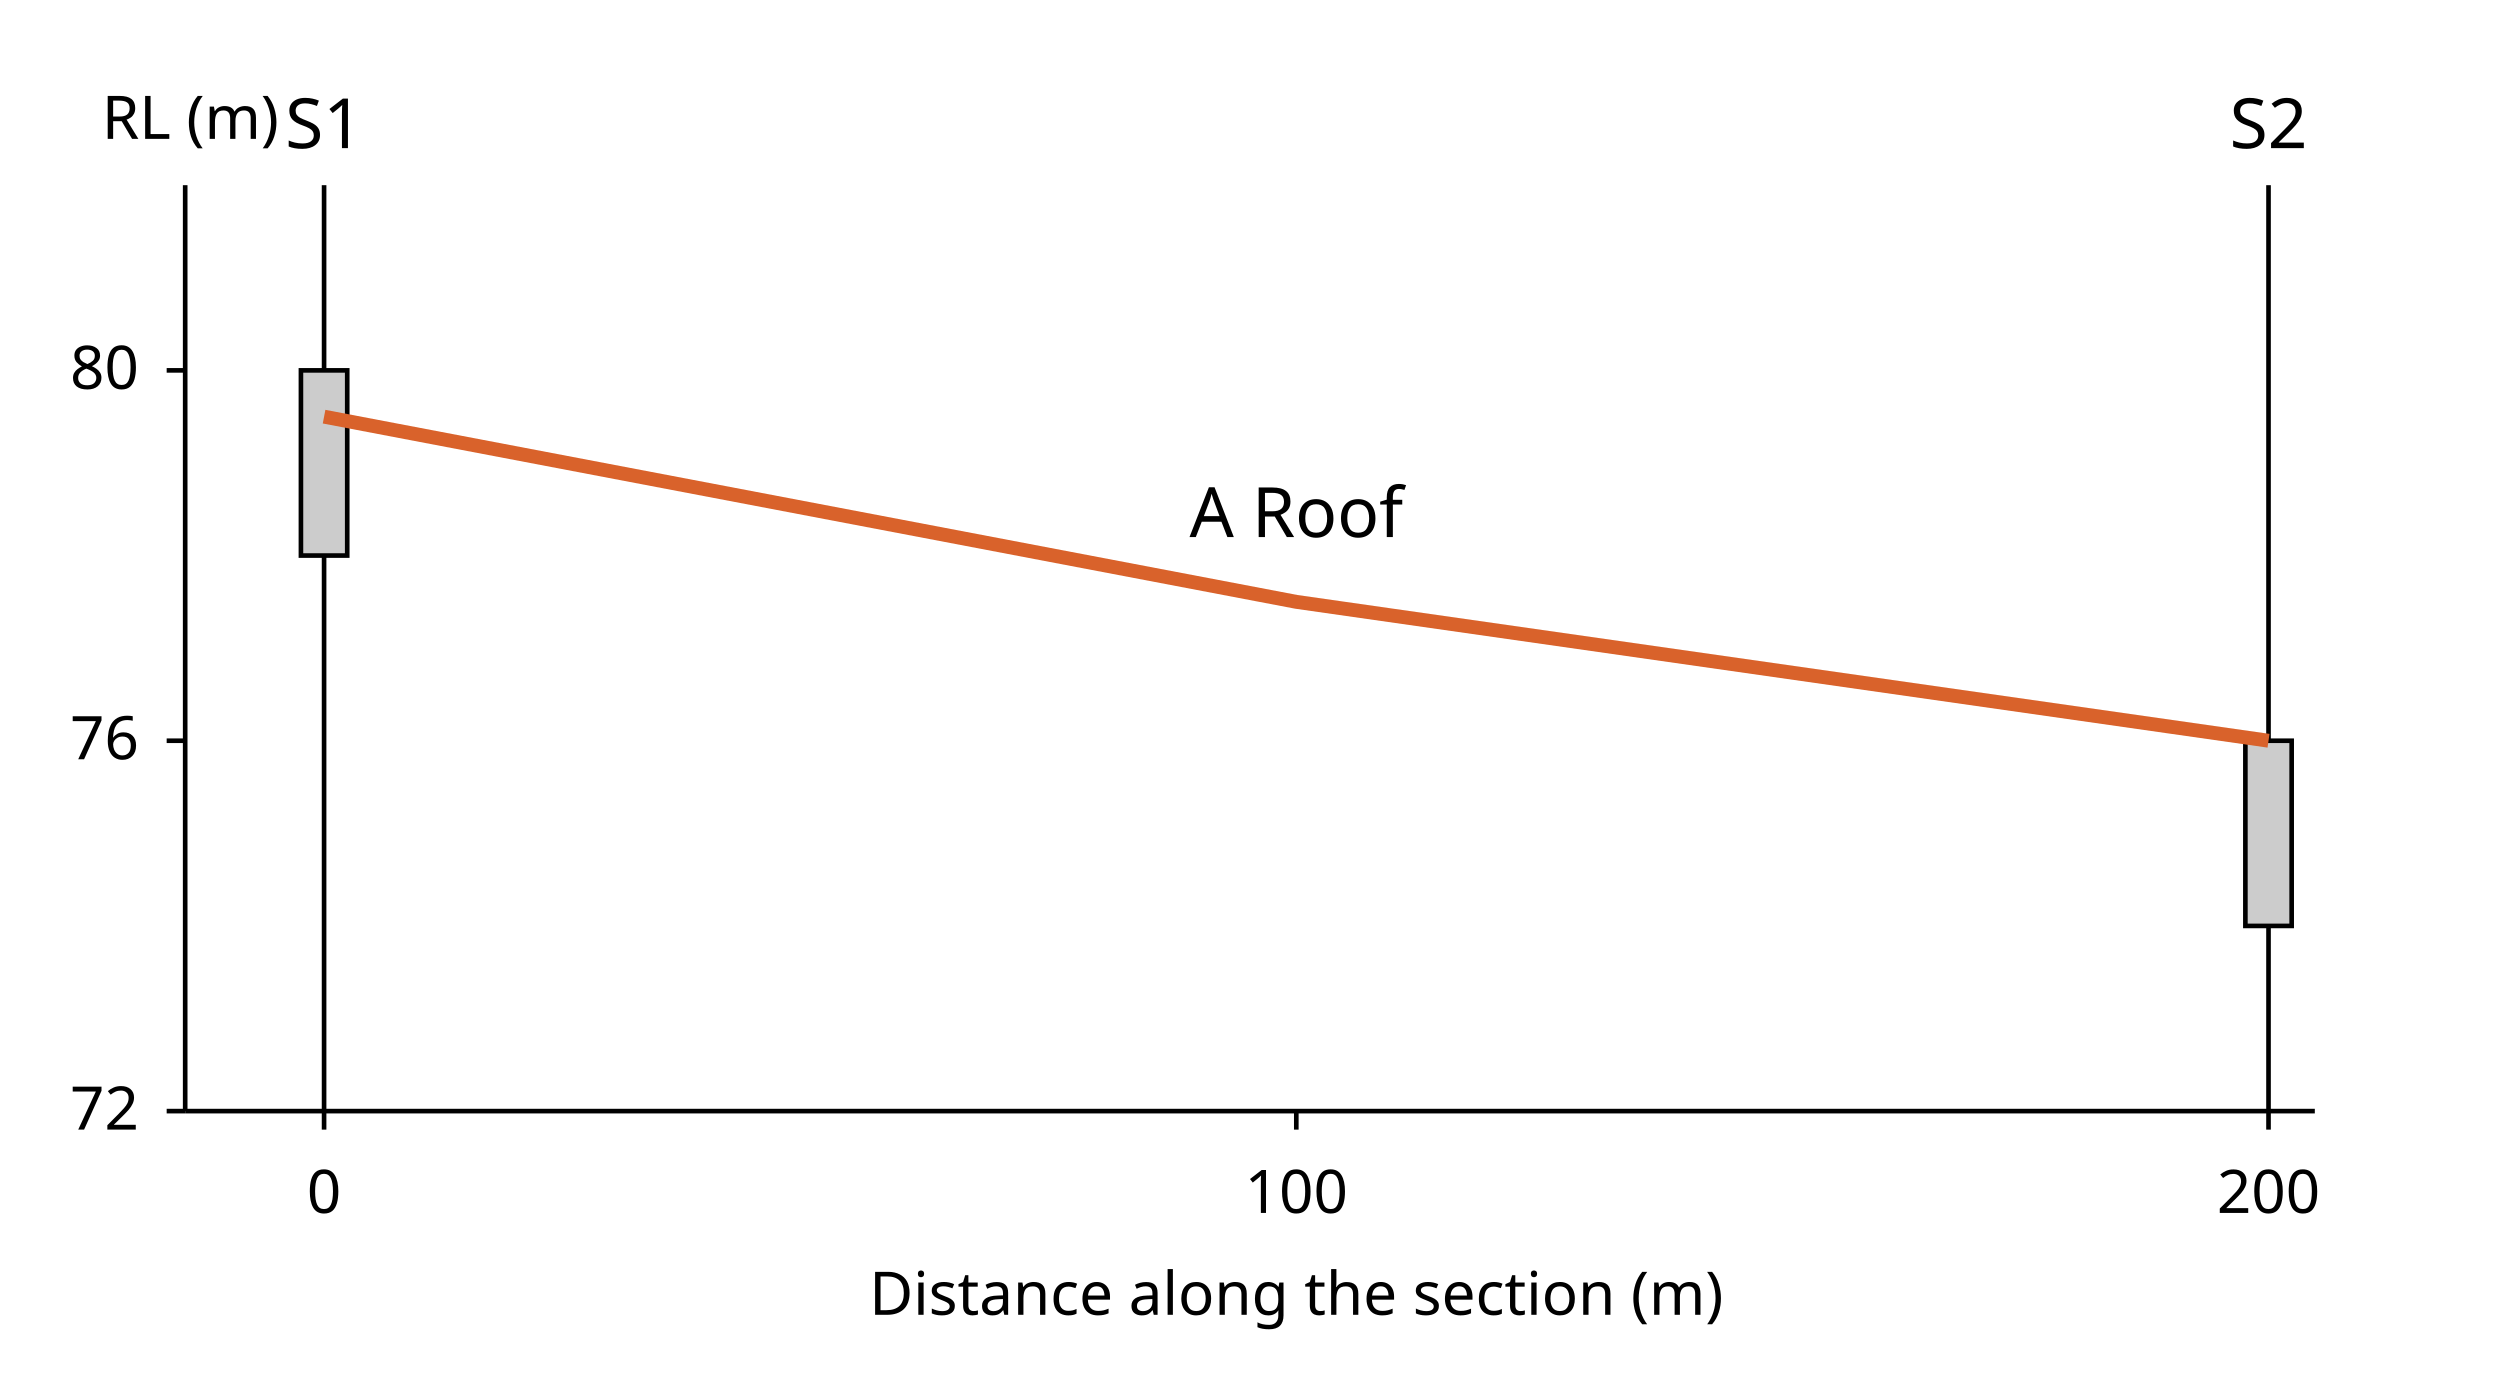
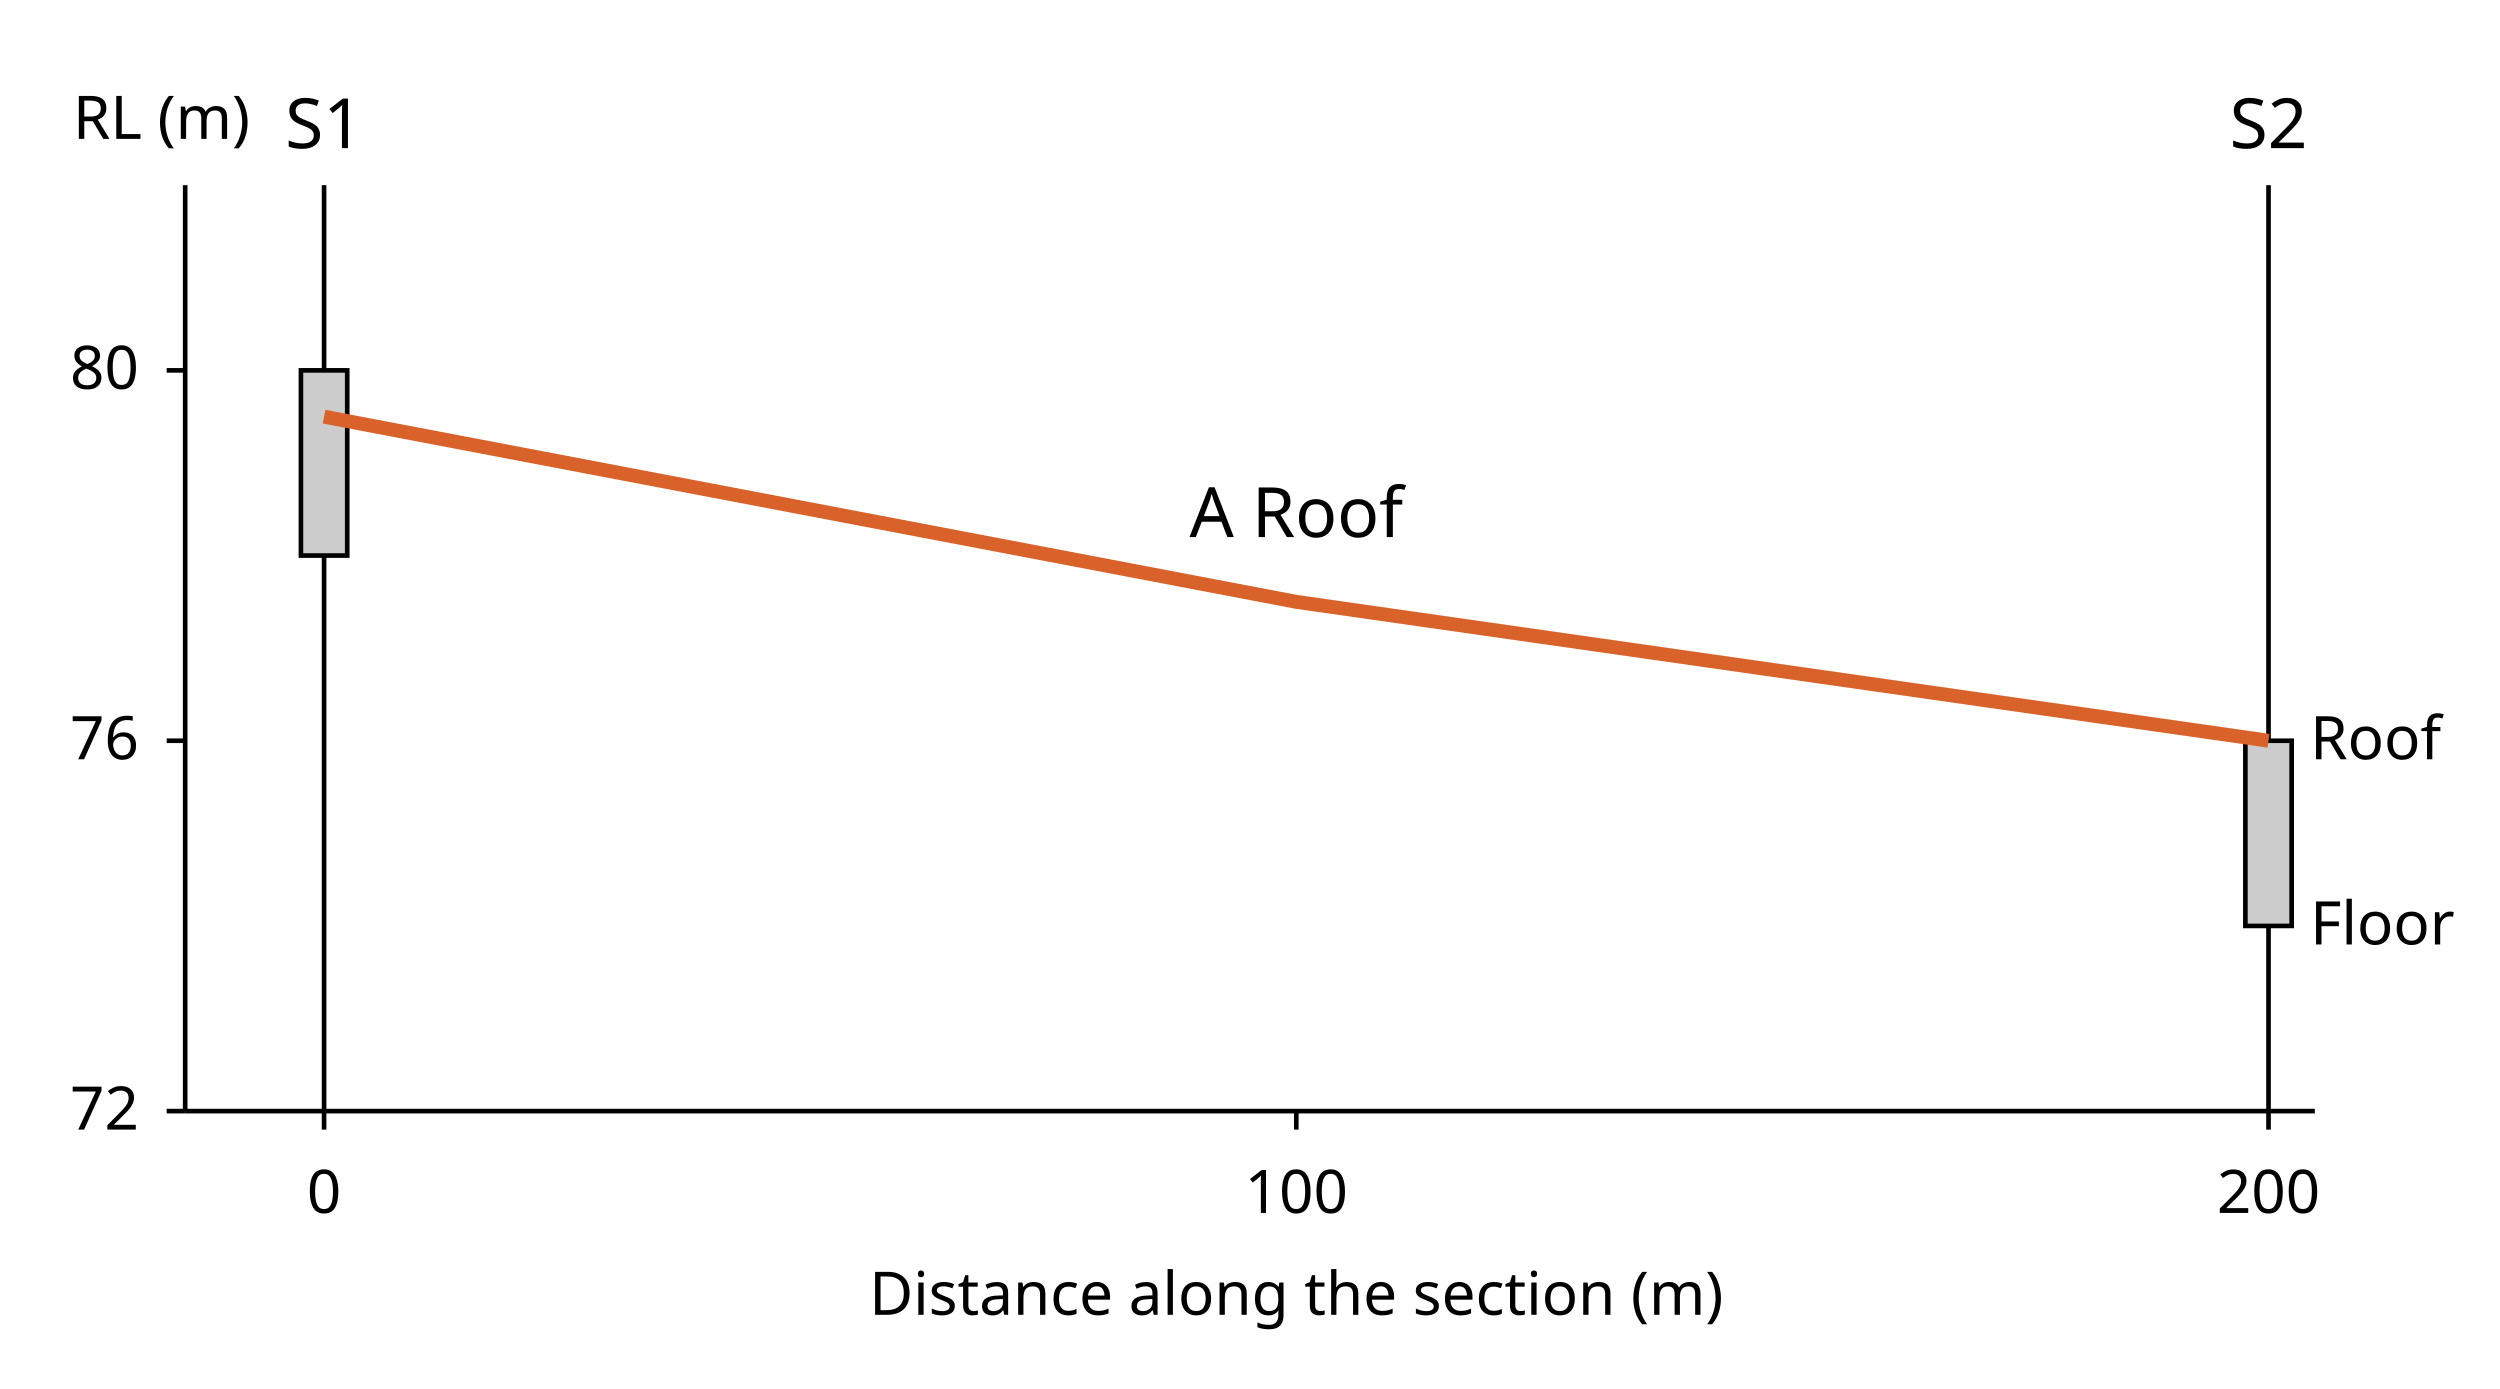
<svg xmlns="http://www.w3.org/2000/svg" viewBox="0 0 540 300" width="540" height="300" role="img" aria-label="Geology workspace, section view looking north: the part of the surface A Roof between S1 and S2, a line from RL 79.5 to RL 76, across the seam A roof picks">
  <g stroke="#000" stroke-width="1" fill="none">
    <line x1="40" y1="40" x2="40" y2="240" />
    <line x1="40" y1="240" x2="500" y2="240" />
    <line x1="36" y1="80" x2="40" y2="80" />
    <line x1="36" y1="160" x2="40" y2="160" />
    <line x1="36" y1="240" x2="40" y2="240" />
    <line x1="70" y1="240" x2="70" y2="244" />
    <line x1="280" y1="240" x2="280" y2="244" />
    <line x1="490" y1="240" x2="490" y2="244" />
    <line x1="70" y1="40" x2="70" y2="240" />
    <line x1="490" y1="40" x2="490" y2="240" />
  </g>
  <g fill="#ccc" stroke="#000" stroke-width="1">
    <rect x="65" y="80" width="10" height="40" />
    <rect x="485" y="160" width="10" height="40" />
  </g>
  <g font-family="sans-serif" font-size="13" fill="#000" text-anchor="middle">
    <text x="30" y="84" text-anchor="end">80</text>
    <text x="30" y="164" text-anchor="end">76</text>
    <text x="30" y="244" text-anchor="end">72</text>
-     <text x="22" y="30" text-anchor="start">RL (m)</text>
+     <text x="54" y="30" text-anchor="end">RL (m)</text>
+     <text x="499" y="164" text-anchor="start">Roof</text>
+     <text x="499" y="204" text-anchor="start">Floor</text>
    <text x="70" y="262">0</text>
    <text x="280" y="262">100</text>
    <text x="490" y="262">200</text>
    <text x="280" y="284">Distance along the section (m)</text>
  </g>
  <g font-family="sans-serif" font-size="15" fill="#000" text-anchor="middle">
    <text x="70" y="32">S1</text>
    <text x="490" y="32">S2</text>
  </g>
  <polyline points="70,90 280,130 490,160" fill="none" stroke="#d9622b" stroke-width="3" />
  <text x="280" y="116" font-family="sans-serif" font-size="15" fill="#000" text-anchor="middle">A Roof</text>
</svg>
